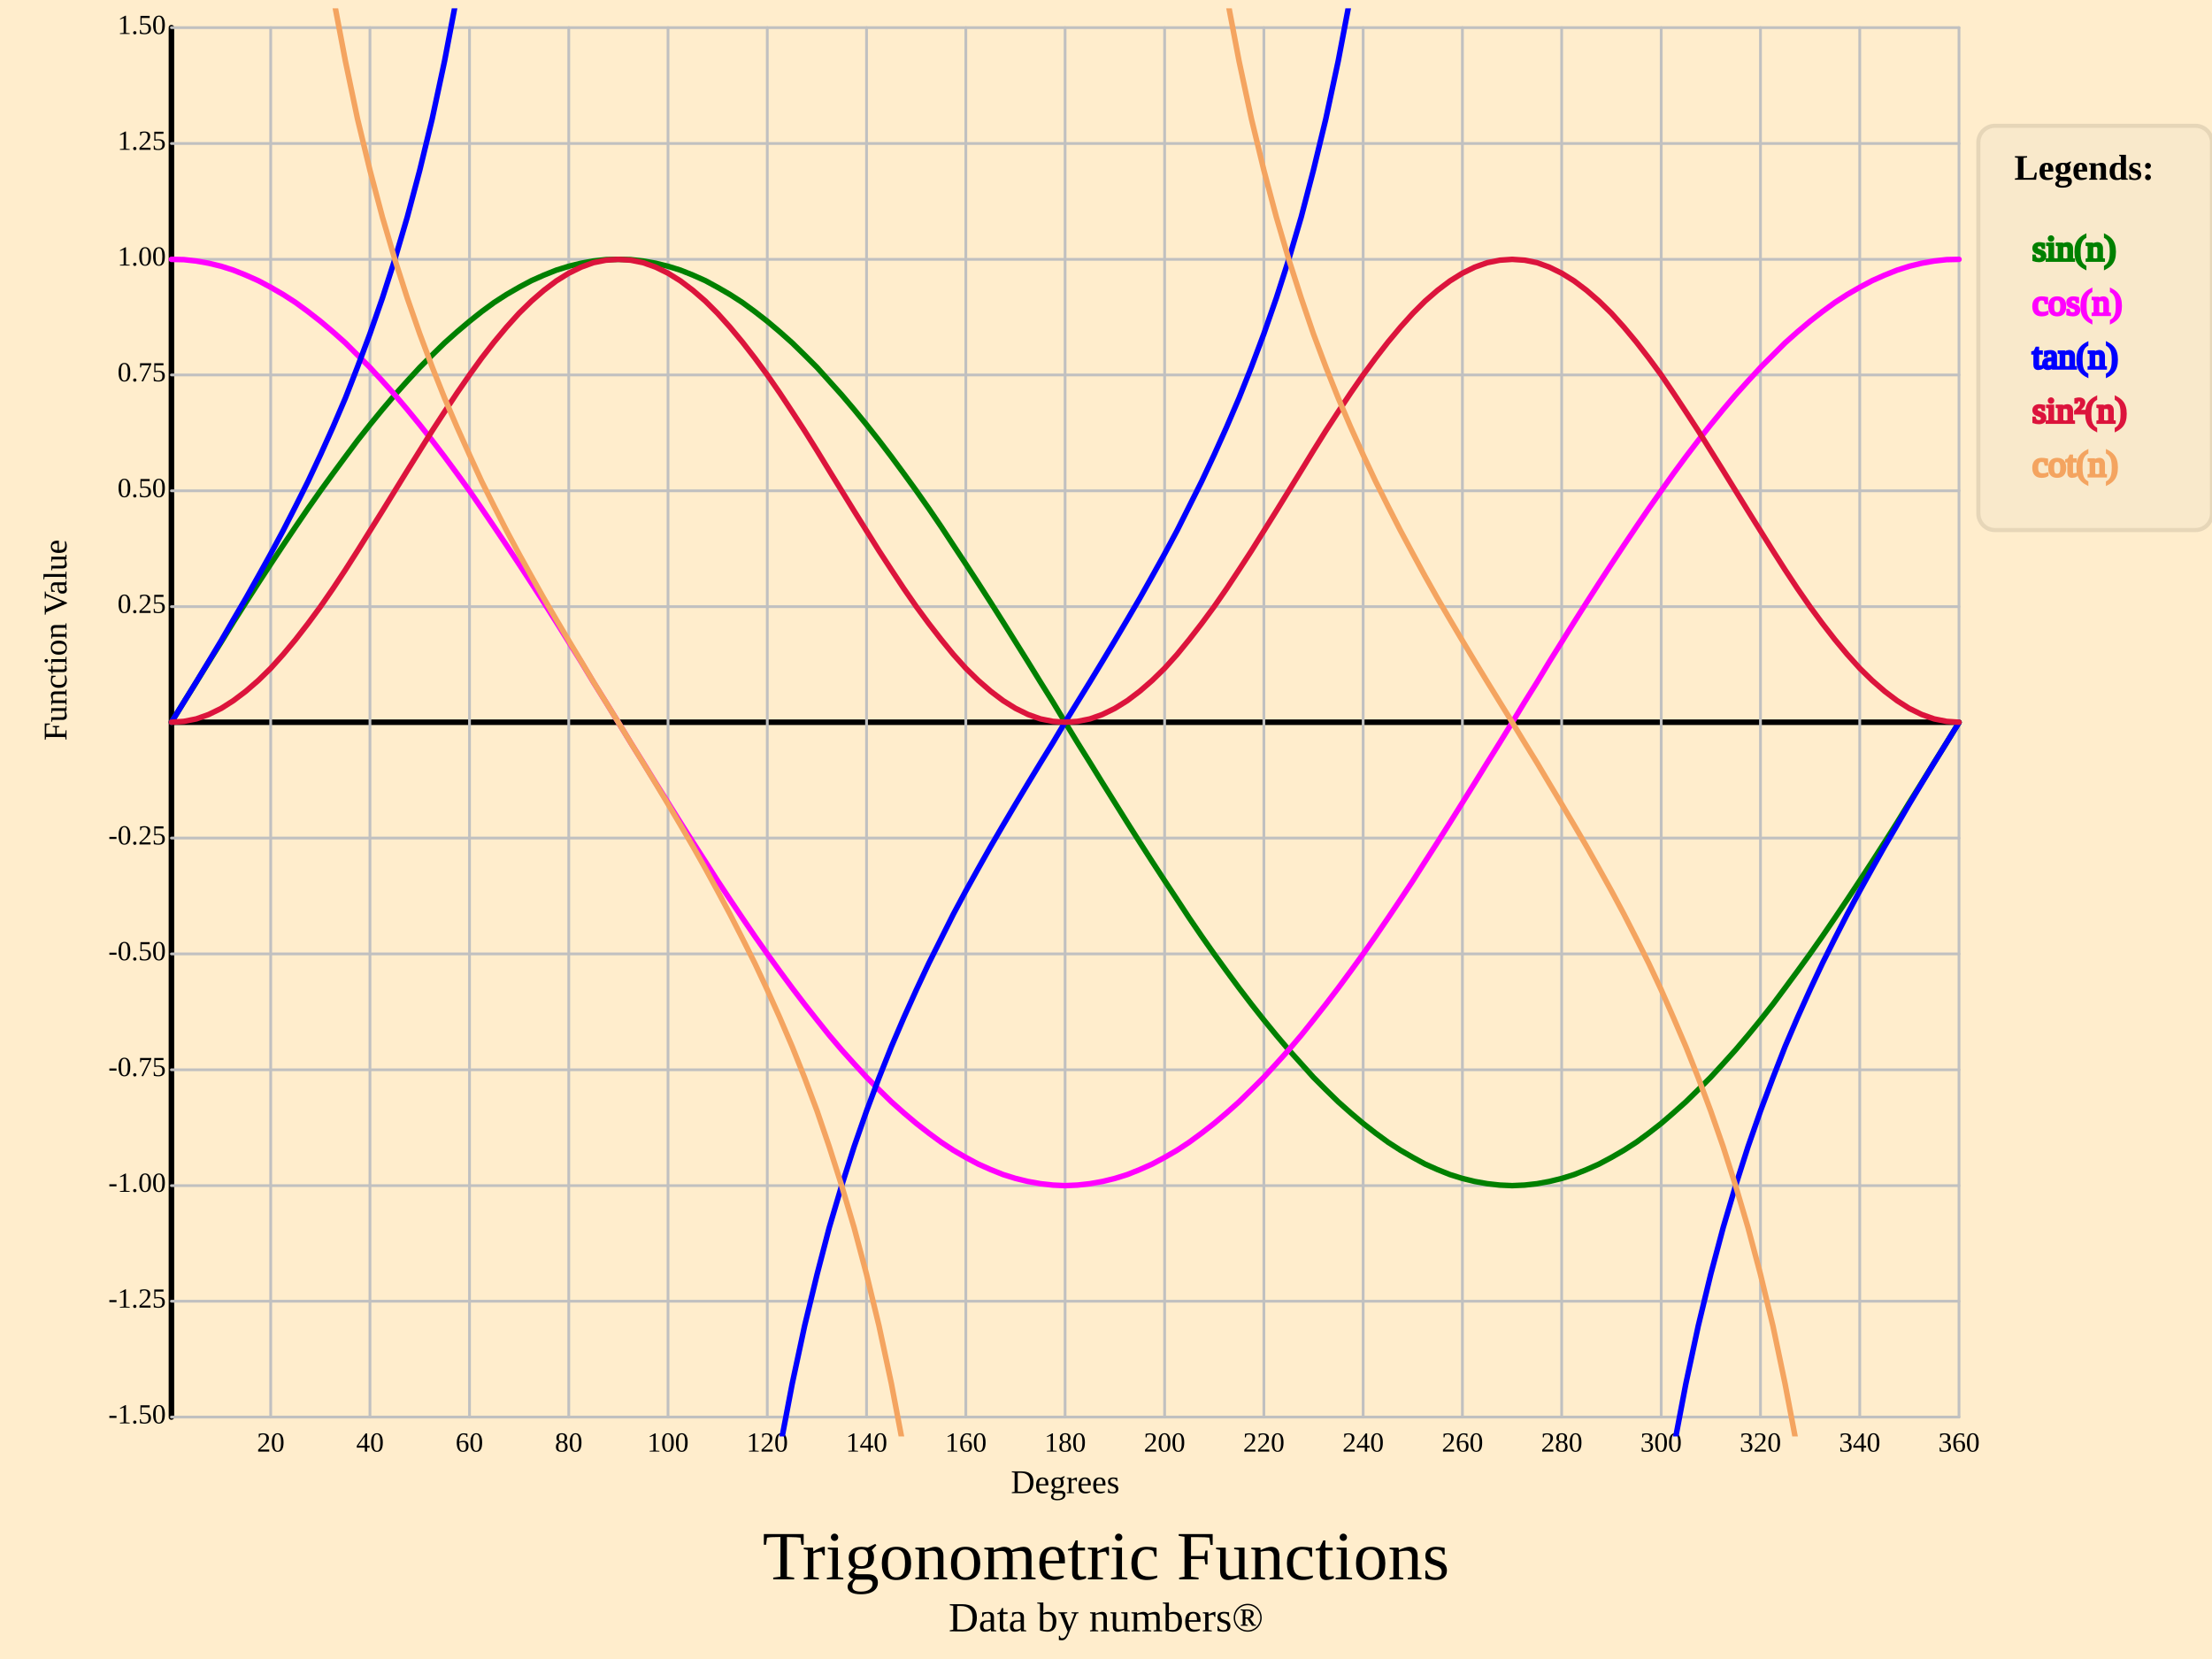
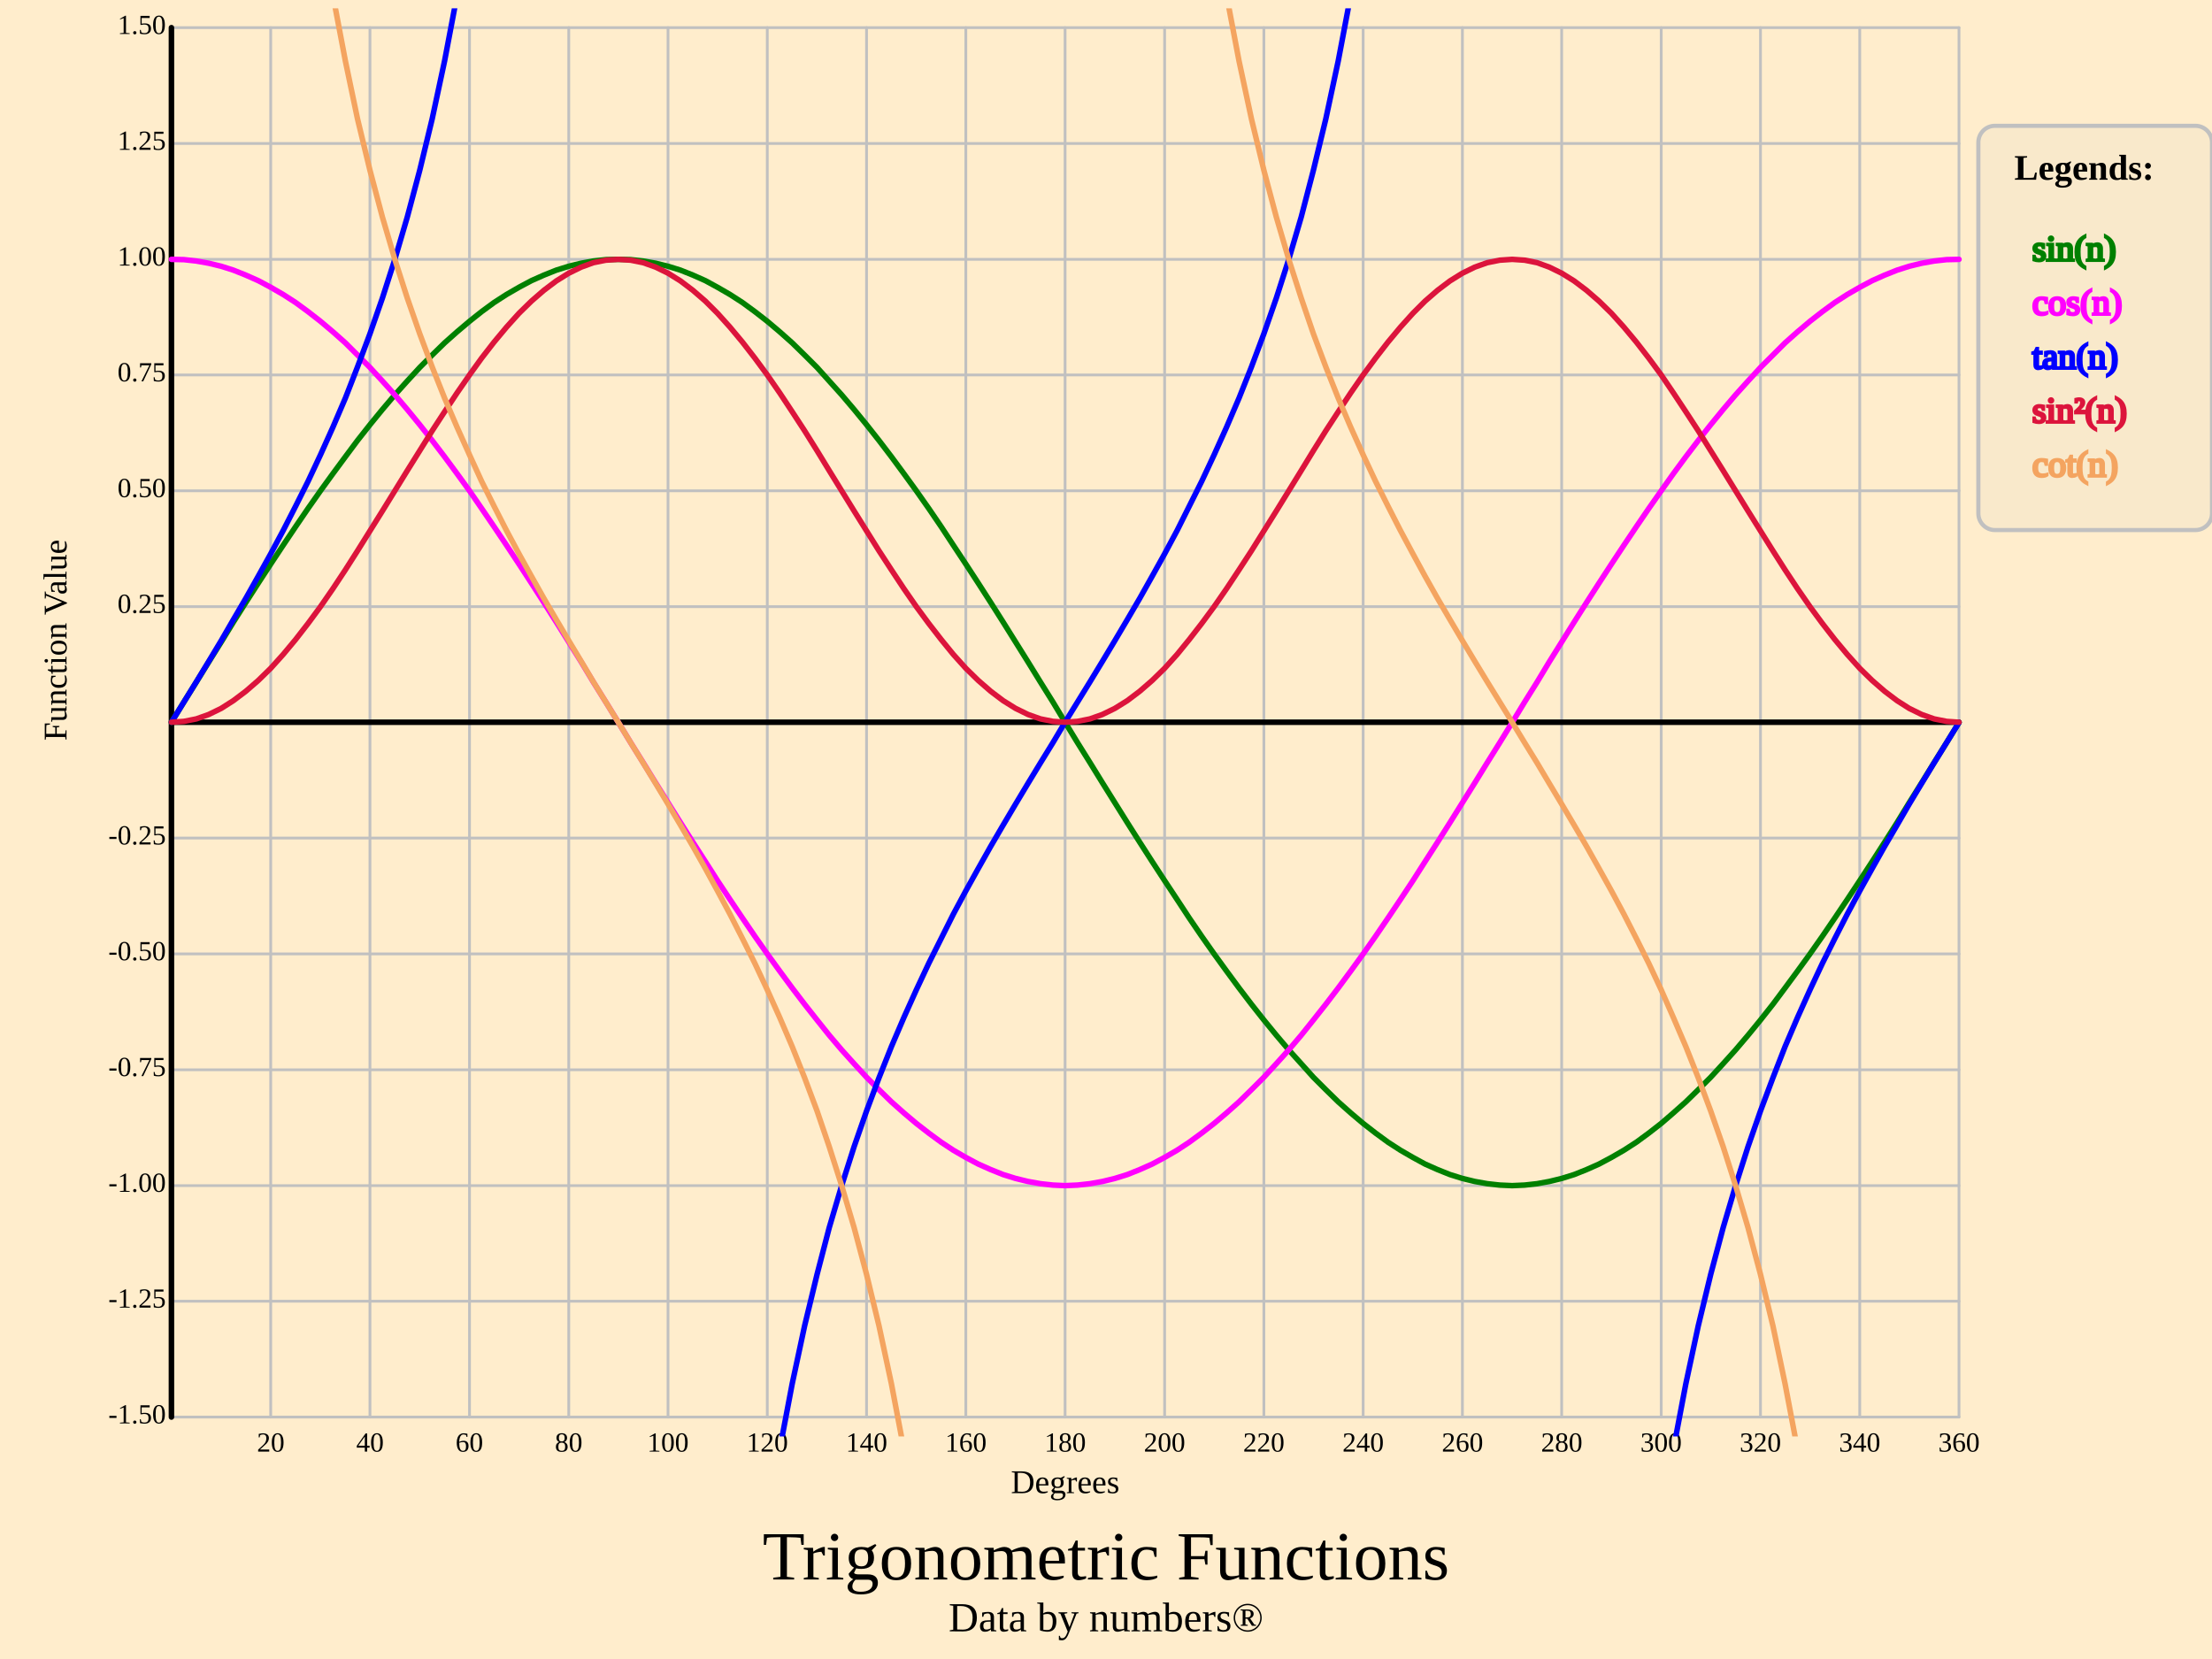
<svg xmlns="http://www.w3.org/2000/svg" width="800" height="600">
  <defs>
    <clipPath id="plotable">
-       <rect x="55.0" y="3.0" width="660.5" height="516.5" />
+       <rect x="55.0" y="3.0" width="660.5" height="516.5" rx="0.0" />
    </clipPath>
  </defs>
-   <rect x="0" y="0" width="800" height="600" style="stroke: none; stroke-width: 0; fill: #ffedcc" />
-   <path d=" M 62.0,261.2 H 708.5 M 62.0,512.5 V 10.0 " style="stroke: Black;fill: none;stroke-width: 2.0;stroke-linecap: round" />
-   <path d=" M 97.9,512.5 V 10.0 M 133.8,512.5 V 10.0 M 169.8,512.5 V 10.0 M 205.7,512.5 V 10.0 M 241.6,512.5 V 10.0 M 277.5,512.5 V 10.0 M 313.4,512.5 V 10.0 M 349.3,512.5 V 10.0 M 385.2,512.5 V 10.0 M 421.2,512.5 V 10.0 M 457.1,512.5 V 10.0 M 493.0,512.5 V 10.0 M 528.9,512.5 V 10.0 M 564.8,512.5 V 10.0 M 600.8,512.5 V 10.0 M 636.7,512.5 V 10.0 M 672.6,512.5 V 10.0 M 708.5,512.5 V 10.0 " style="stroke: Silver;fill: none;stroke-width: 1.0;stroke-linecap: round" />
-   <text x="97.92" y="525.00" style="text-anchor: middle; font-size: 10.0px">20</text>
-   <text x="133.83" y="525.00" style="text-anchor: middle; font-size: 10.0px">40</text>
-   <text x="169.75" y="525.00" style="text-anchor: middle; font-size: 10.0px">60</text>
-   <text x="205.67" y="525.00" style="text-anchor: middle; font-size: 10.0px">80</text>
-   <text x="241.58" y="525.00" style="text-anchor: middle; font-size: 10.0px">100</text>
-   <text x="277.50" y="525.00" style="text-anchor: middle; font-size: 10.0px">120</text>
-   <text x="313.42" y="525.00" style="text-anchor: middle; font-size: 10.0px">140</text>
-   <text x="349.33" y="525.00" style="text-anchor: middle; font-size: 10.0px">160</text>
-   <text x="385.25" y="525.00" style="text-anchor: middle; font-size: 10.0px">180</text>
-   <text x="421.17" y="525.00" style="text-anchor: middle; font-size: 10.0px">200</text>
-   <text x="457.08" y="525.00" style="text-anchor: middle; font-size: 10.0px">220</text>
-   <text x="493.00" y="525.00" style="text-anchor: middle; font-size: 10.0px">240</text>
-   <text x="528.92" y="525.00" style="text-anchor: middle; font-size: 10.0px">260</text>
-   <text x="564.83" y="525.00" style="text-anchor: middle; font-size: 10.0px">280</text>
-   <text x="600.75" y="525.00" style="text-anchor: middle; font-size: 10.0px">300</text>
-   <text x="636.67" y="525.00" style="text-anchor: middle; font-size: 10.0px">320</text>
-   <text x="672.58" y="525.00" style="text-anchor: middle; font-size: 10.0px">340</text>
-   <text x="708.50" y="525.00" style="text-anchor: middle; font-size: 10.0px">360</text>
-   <path d=" M 62.0,219.4 H 708.5 M 62.0,303.1 H 708.5 M 62.0,177.5 H 708.5 M 62.0,345.0 H 708.5 M 62.0,135.6 H 708.5 M 62.0,386.9 H 708.5 M 62.0,93.8 H 708.5 M 62.0,428.8 H 708.5 M 62.0,51.9 H 708.5 M 62.0,470.6 H 708.5 M 62.0,10.0 H 708.5 M 62.0,512.5 H 708.5 " style="stroke: Silver;fill: none;stroke-width: 1.0;stroke-linecap: round" />
-   <text x="60.00" y="219.38" dominant-baseline="middle" style="text-anchor: end; font-size: 10.0px">0.25</text>
-   <text x="60.00" y="303.12" dominant-baseline="middle" style="text-anchor: end; font-size: 10.0px">-0.25</text>
-   <text x="60.00" y="177.50" dominant-baseline="middle" style="text-anchor: end; font-size: 10.0px">0.50</text>
-   <text x="60.00" y="345.00" dominant-baseline="middle" style="text-anchor: end; font-size: 10.0px">-0.50</text>
-   <text x="60.00" y="135.62" dominant-baseline="middle" style="text-anchor: end; font-size: 10.0px">0.75</text>
-   <text x="60.00" y="386.88" dominant-baseline="middle" style="text-anchor: end; font-size: 10.0px">-0.75</text>
-   <text x="60.00" y="93.75" dominant-baseline="middle" style="text-anchor: end; font-size: 10.0px">1.00</text>
-   <text x="60.00" y="428.75" dominant-baseline="middle" style="text-anchor: end; font-size: 10.0px">-1.00</text>
-   <text x="60.00" y="51.88" dominant-baseline="middle" style="text-anchor: end; font-size: 10.0px">1.25</text>
-   <text x="60.00" y="470.62" dominant-baseline="middle" style="text-anchor: end; font-size: 10.0px">-1.25</text>
-   <text x="60.00" y="10.00" dominant-baseline="middle" style="text-anchor: end; font-size: 10.0px">1.50</text>
-   <text x="60.00" y="512.50" dominant-baseline="middle" style="text-anchor: end; font-size: 10.0px">-1.50</text>
+   <rect x="0" y="0" width="800" height="600" rx="0" style="fill: #ffedcc;stroke: none;stroke-width: 0" />
+   <path d=" M 97.9,512.5 V 10.0 M 133.8,512.5 V 10.0 M 169.8,512.5 V 10.0 M 205.7,512.5 V 10.0 M 241.6,512.5 V 10.0 M 277.5,512.5 V 10.0 M 313.4,512.5 V 10.0 M 349.3,512.5 V 10.0 M 385.2,512.5 V 10.0 M 421.2,512.5 V 10.0 M 457.1,512.5 V 10.0 M 493.0,512.5 V 10.0 M 528.9,512.5 V 10.0 M 564.8,512.5 V 10.0 M 600.8,512.5 V 10.0 M 636.7,512.5 V 10.0 M 672.6,512.5 V 10.0 M 708.5,512.5 V 10.0 " style="fill: none;stroke: Silver;stroke-linecap: round;stroke-width: 1.0" />
+   <text x="97.92" y="525.00" style="font-size: 10.0px;text-anchor: middle">20</text>
+   <text x="133.83" y="525.00" style="font-size: 10.0px;text-anchor: middle">40</text>
+   <text x="169.75" y="525.00" style="font-size: 10.0px;text-anchor: middle">60</text>
+   <text x="205.67" y="525.00" style="font-size: 10.0px;text-anchor: middle">80</text>
+   <text x="241.58" y="525.00" style="font-size: 10.0px;text-anchor: middle">100</text>
+   <text x="277.50" y="525.00" style="font-size: 10.0px;text-anchor: middle">120</text>
+   <text x="313.42" y="525.00" style="font-size: 10.0px;text-anchor: middle">140</text>
+   <text x="349.33" y="525.00" style="font-size: 10.0px;text-anchor: middle">160</text>
+   <text x="385.25" y="525.00" style="font-size: 10.0px;text-anchor: middle">180</text>
+   <text x="421.17" y="525.00" style="font-size: 10.0px;text-anchor: middle">200</text>
+   <text x="457.08" y="525.00" style="font-size: 10.0px;text-anchor: middle">220</text>
+   <text x="493.00" y="525.00" style="font-size: 10.0px;text-anchor: middle">240</text>
+   <text x="528.92" y="525.00" style="font-size: 10.0px;text-anchor: middle">260</text>
+   <text x="564.83" y="525.00" style="font-size: 10.0px;text-anchor: middle">280</text>
+   <text x="600.75" y="525.00" style="font-size: 10.0px;text-anchor: middle">300</text>
+   <text x="636.67" y="525.00" style="font-size: 10.0px;text-anchor: middle">320</text>
+   <text x="672.58" y="525.00" style="font-size: 10.0px;text-anchor: middle">340</text>
+   <text x="708.50" y="525.00" style="font-size: 10.0px;text-anchor: middle">360</text>
+   <path d=" M 62.0,219.4 H 708.5 M 62.0,303.1 H 708.5 M 62.0,177.5 H 708.5 M 62.0,345.0 H 708.5 M 62.0,135.6 H 708.5 M 62.0,386.9 H 708.5 M 62.0,93.8 H 708.5 M 62.0,428.8 H 708.5 M 62.0,51.9 H 708.5 M 62.0,470.6 H 708.5 M 62.0,10.0 H 708.5 M 62.0,512.5 H 708.5 " style="fill: none;stroke: Silver;stroke-linecap: round;stroke-width: 1.0" />
+   <text x="60.00" y="219.38" style="dominant-baseline: middle;font-size: 10.0px;text-anchor: end">0.25</text>
+   <text x="60.00" y="303.12" style="dominant-baseline: middle;font-size: 10.0px;text-anchor: end">-0.25</text>
+   <text x="60.00" y="177.50" style="dominant-baseline: middle;font-size: 10.0px;text-anchor: end">0.50</text>
+   <text x="60.00" y="345.00" style="dominant-baseline: middle;font-size: 10.0px;text-anchor: end">-0.50</text>
+   <text x="60.00" y="135.62" style="dominant-baseline: middle;font-size: 10.0px;text-anchor: end">0.75</text>
+   <text x="60.00" y="386.88" style="dominant-baseline: middle;font-size: 10.0px;text-anchor: end">-0.75</text>
+   <text x="60.00" y="93.75" style="dominant-baseline: middle;font-size: 10.0px;text-anchor: end">1.00</text>
+   <text x="60.00" y="428.75" style="dominant-baseline: middle;font-size: 10.0px;text-anchor: end">-1.00</text>
+   <text x="60.00" y="51.88" style="dominant-baseline: middle;font-size: 10.0px;text-anchor: end">1.25</text>
+   <text x="60.00" y="470.62" style="dominant-baseline: middle;font-size: 10.0px;text-anchor: end">-1.25</text>
+   <text x="60.00" y="10.00" style="dominant-baseline: middle;font-size: 10.0px;text-anchor: end">1.50</text>
+   <text x="60.00" y="512.50" style="dominant-baseline: middle;font-size: 10.0px;text-anchor: end">-1.50</text>
+   <path d=" M 62.0,261.2 H 708.5 M 62.0,512.5 V 10.0 " style="fill: none;stroke: Black;stroke-linecap: round;stroke-width: 2.0" />
  <g clip-path="url(#plotable)" opacity="1.00">
-     <path d=" M 62.0,261.2 L 66.5,253.9 L 71.0,246.7 L 75.5,239.4 L 80.0,232.2 L 84.4,225.0 L 88.9,217.9 L 93.4,210.9 L 97.9,204.0 L 102.4,197.2 L 106.9,190.5 L 111.4,183.9 L 115.9,177.5 L 120.4,171.3 L 124.9,165.2 L 129.3,159.3 L 133.8,153.6 L 138.3,148.1 L 142.8,142.8 L 147.3,137.8 L 151.8,132.9 L 156.3,128.4 L 160.8,124.0 L 165.3,120.0 L 169.8,116.2 L 174.2,112.7 L 178.7,109.4 L 183.2,106.5 L 187.7,103.9 L 192.2,101.5 L 196.7,99.5 L 201.2,97.7 L 205.7,96.3 L 210.2,95.2 L 214.6,94.4 L 219.1,93.9 L 223.6,93.8 L 228.1,93.9 L 232.6,94.4 L 237.1,95.2 L 241.6,96.3 L 246.1,97.7 L 250.6,99.5 L 255.1,101.5 L 259.5,103.9 L 264.0,106.5 L 268.5,109.4 L 273.0,112.7 L 277.5,116.2 L 282.0,120.0 L 286.5,124.0 L 291.0,128.4 L 295.5,132.9 L 299.9,137.8 L 304.4,142.8 L 308.9,148.1 L 313.4,153.6 L 317.9,159.3 L 322.4,165.2 L 326.9,171.3 L 331.4,177.5 L 335.9,183.9 L 340.4,190.5 L 344.8,197.2 L 349.3,204.0 L 353.8,210.9 L 358.3,217.9 L 362.8,225.0 L 367.3,232.2 L 371.8,239.4 L 376.3,246.7 L 380.8,253.9 L 385.2,261.2 L 389.7,268.6 L 394.2,275.8 L 398.7,283.1 L 403.2,290.3 L 407.7,297.5 L 412.2,304.6 L 416.7,311.6 L 421.2,318.5 L 425.7,325.3 L 430.1,332.0 L 434.6,338.6 L 439.1,345.0 L 443.6,351.2 L 448.1,357.3 L 452.6,363.2 L 457.1,368.9 L 461.6,374.4 L 466.1,379.7 L 470.6,384.7 L 475.0,389.6 L 479.5,394.1 L 484.0,398.5 L 488.5,402.5 L 493.0,406.3 L 497.5,409.8 L 502.0,413.1 L 506.5,416.0 L 511.0,418.6 L 515.4,421.0 L 519.9,423.0 L 524.4,424.8 L 528.9,426.2 L 533.4,427.3 L 537.9,428.1 L 542.4,428.6 L 546.9,428.8 L 551.4,428.6 L 555.9,428.1 L 560.3,427.3 L 564.8,426.2 L 569.3,424.8 L 573.8,423.0 L 578.3,421.0 L 582.8,418.6 L 587.3,416.0 L 591.8,413.1 L 596.3,409.8 L 600.8,406.3 L 605.2,402.5 L 609.7,398.5 L 614.2,394.1 L 618.7,389.6 L 623.2,384.7 L 627.7,379.7 L 632.2,374.4 L 636.7,368.9 L 641.2,363.2 L 645.6,357.3 L 650.1,351.2 L 654.6,345.0 L 659.1,338.6 L 663.6,332.0 L 668.1,325.3 L 672.6,318.5 L 677.1,311.6 L 681.6,304.6 L 686.1,297.5 L 690.5,290.3 L 695.0,283.1 L 699.5,275.8 L 704.0,268.6 L 708.5,261.3 " style="stroke: #008000;fill: none;stroke-width: 2.0;stroke-linecap: round" />
-     <path d=" M 62.0,93.8 L 66.5,93.9 L 71.0,94.4 L 75.5,95.2 L 80.0,96.3 L 84.4,97.7 L 88.9,99.5 L 93.4,101.5 L 97.9,103.9 L 102.4,106.5 L 106.9,109.4 L 111.4,112.7 L 115.9,116.2 L 120.4,120.0 L 124.9,124.0 L 129.3,128.4 L 133.8,132.9 L 138.3,137.8 L 142.8,142.8 L 147.3,148.1 L 151.8,153.6 L 156.3,159.3 L 160.8,165.2 L 165.3,171.3 L 169.8,177.5 L 174.2,183.9 L 178.7,190.5 L 183.2,197.2 L 187.7,204.0 L 192.2,210.9 L 196.7,217.9 L 201.2,225.0 L 205.7,232.2 L 210.2,239.4 L 214.6,246.7 L 219.1,253.9 L 223.6,261.2 L 228.1,268.6 L 232.6,275.8 L 237.1,283.1 L 241.6,290.3 L 246.1,297.5 L 250.6,304.6 L 255.1,311.6 L 259.5,318.5 L 264.0,325.3 L 268.5,332.0 L 273.0,338.6 L 277.5,345.0 L 282.0,351.2 L 286.5,357.3 L 291.0,363.2 L 295.5,368.9 L 299.9,374.4 L 304.4,379.7 L 308.9,384.7 L 313.4,389.6 L 317.9,394.1 L 322.4,398.5 L 326.9,402.5 L 331.4,406.3 L 335.9,409.8 L 340.4,413.1 L 344.8,416.0 L 349.3,418.6 L 353.8,421.0 L 358.3,423.0 L 362.8,424.8 L 367.3,426.2 L 371.8,427.3 L 376.3,428.1 L 380.8,428.6 L 385.2,428.8 L 389.7,428.6 L 394.2,428.1 L 398.7,427.3 L 403.2,426.2 L 407.7,424.8 L 412.2,423.0 L 416.7,421.0 L 421.2,418.6 L 425.7,416.0 L 430.1,413.1 L 434.6,409.8 L 439.1,406.3 L 443.6,402.5 L 448.1,398.5 L 452.6,394.1 L 457.1,389.6 L 461.6,384.7 L 466.1,379.7 L 470.6,374.4 L 475.0,368.9 L 479.5,363.2 L 484.0,357.3 L 488.5,351.2 L 493.0,345.0 L 497.5,338.6 L 502.0,332.0 L 506.5,325.3 L 511.0,318.5 L 515.4,311.6 L 519.9,304.6 L 524.4,297.5 L 528.9,290.3 L 533.4,283.1 L 537.9,275.8 L 542.4,268.6 L 546.9,261.3 L 551.4,253.9 L 555.9,246.7 L 560.3,239.4 L 564.8,232.2 L 569.3,225.0 L 573.8,217.9 L 578.3,210.9 L 582.8,204.0 L 587.3,197.2 L 591.8,190.5 L 596.3,183.9 L 600.8,177.5 L 605.2,171.3 L 609.7,165.2 L 614.2,159.3 L 618.7,153.6 L 623.2,148.1 L 627.7,142.8 L 632.2,137.8 L 636.7,132.9 L 641.2,128.4 L 645.6,124.0 L 650.1,120.0 L 654.6,116.2 L 659.1,112.7 L 663.6,109.4 L 668.1,106.5 L 672.6,103.9 L 677.1,101.5 L 681.6,99.5 L 686.1,97.7 L 690.5,96.3 L 695.0,95.2 L 699.5,94.4 L 704.0,93.9 L 708.5,93.8 " style="stroke: #ff00ff;fill: none;stroke-width: 2.0;stroke-linecap: round" />
-     <path d=" M 62.0,261.2 L 66.5,253.9 L 71.0,246.6 L 75.5,239.2 L 80.0,231.7 L 84.4,224.1 L 88.9,216.4 L 93.4,208.4 L 97.9,200.3 L 102.4,191.9 L 106.9,183.1 L 111.4,174.1 L 115.9,164.5 L 120.4,154.5 L 124.9,144.0 L 129.3,132.7 L 133.8,120.7 L 138.3,107.8 L 142.8,93.8 L 147.3,78.5 L 151.8,61.6 L 156.3,43.0 L 160.8,22.0 L 165.3,-1.7 L 169.8,-28.9 L 174.2,-60.5 L 178.7,-98.0 L 183.2,-143.1 L 187.7,-199.0 L 192.2,-270.0 L 196.7,-300.0 M 205.7,-300.0 M 210.2,-300.0 M 214.6,-300.0 M 219.1,-300.0 M 223.6,-300.0 M 228.1,900.0 M 232.6,900.0 M 237.1,900.0 M 241.6,900.0 M 246.1,900.0 L 250.6,886.4 L 255.1,792.5 L 259.5,721.5 L 264.0,665.6 L 268.5,620.5 L 273.0,583.0 L 277.5,551.4 L 282.0,524.2 L 286.5,500.5 L 291.0,479.5 L 295.5,460.9 L 299.9,444.0 L 304.4,428.8 L 308.9,414.7 L 313.4,401.8 L 317.9,389.8 L 322.4,378.5 L 326.9,368.0 L 331.4,358.0 L 335.9,348.4 L 340.4,339.4 L 344.8,330.6 L 349.3,322.2 L 353.8,314.1 L 358.3,306.1 L 362.8,298.4 L 367.3,290.8 L 371.8,283.3 L 376.3,275.9 L 380.8,268.6 L 385.2,261.2 L 389.7,253.9 L 394.2,246.6 L 398.7,239.2 L 403.2,231.7 L 407.7,224.1 L 412.2,216.4 L 416.7,208.4 L 421.2,200.3 L 425.7,191.9 L 430.1,183.1 L 434.6,174.1 L 439.1,164.5 L 443.6,154.5 L 448.1,144.0 L 452.6,132.7 L 457.1,120.7 L 461.6,107.8 L 466.1,93.8 L 470.6,78.5 L 475.0,61.6 L 479.5,43.0 L 484.0,22.0 L 488.5,-1.7 L 493.0,-28.9 L 497.5,-60.5 L 502.0,-98.0 L 506.5,-143.1 L 511.0,-199.0 L 515.4,-270.0 L 519.9,-300.0 M 528.9,-300.0 M 533.4,-300.0 M 537.9,-300.0 M 542.4,-300.0 M 546.9,-300.0 M 551.4,900.0 M 555.9,900.0 M 560.3,900.0 M 564.8,900.0 M 569.3,900.0 L 573.8,886.4 L 578.3,792.5 L 582.8,721.5 L 587.3,665.6 L 591.8,620.5 L 596.3,583.0 L 600.8,551.4 L 605.2,524.2 L 609.7,500.5 L 614.2,479.5 L 618.7,460.9 L 623.2,444.0 L 627.7,428.8 L 632.2,414.7 L 636.7,401.8 L 641.2,389.8 L 645.6,378.5 L 650.1,368.0 L 654.6,358.0 L 659.1,348.4 L 663.6,339.4 L 668.1,330.6 L 672.6,322.2 L 677.1,314.1 L 681.6,306.1 L 686.1,298.4 L 690.5,290.8 L 695.0,283.3 L 699.5,275.9 L 704.0,268.6 L 708.5,261.3 " style="stroke: #0000ff;fill: none;stroke-width: 2.0;stroke-linecap: round" />
-     <path d=" M 62.0,261.2 L 66.5,260.9 L 71.0,260.0 L 75.5,258.4 L 80.0,256.2 L 84.4,253.4 L 88.9,250.0 L 93.4,246.1 L 97.9,241.7 L 102.4,236.7 L 106.9,231.3 L 111.4,225.5 L 115.9,219.4 L 120.4,212.9 L 124.9,206.1 L 129.3,199.2 L 133.8,192.0 L 138.3,184.8 L 142.8,177.5 L 147.3,170.2 L 151.8,163.0 L 156.3,155.8 L 160.8,148.9 L 165.3,142.1 L 169.8,135.6 L 174.2,129.5 L 178.7,123.7 L 183.2,118.3 L 187.7,113.3 L 192.2,108.9 L 196.7,105.0 L 201.2,101.6 L 205.7,98.8 L 210.2,96.6 L 214.6,95.0 L 219.1,94.1 L 223.6,93.8 L 228.1,94.1 L 232.6,95.0 L 237.1,96.6 L 241.6,98.8 L 246.1,101.6 L 250.6,105.0 L 255.1,108.9 L 259.5,113.3 L 264.0,118.3 L 268.5,123.7 L 273.0,129.5 L 277.5,135.6 L 282.0,142.1 L 286.5,148.9 L 291.0,155.8 L 295.5,163.0 L 299.9,170.2 L 304.4,177.5 L 308.9,184.8 L 313.4,192.0 L 317.9,199.2 L 322.4,206.1 L 326.9,212.9 L 331.4,219.4 L 335.9,225.5 L 340.4,231.3 L 344.8,236.7 L 349.3,241.7 L 353.8,246.1 L 358.3,250.0 L 362.8,253.4 L 367.3,256.2 L 371.8,258.4 L 376.3,260.0 L 380.8,260.9 L 385.2,261.2 L 389.7,260.9 L 394.2,260.0 L 398.7,258.4 L 403.2,256.2 L 407.7,253.4 L 412.2,250.0 L 416.7,246.1 L 421.2,241.7 L 425.7,236.7 L 430.1,231.3 L 434.6,225.5 L 439.1,219.4 L 443.6,212.9 L 448.1,206.1 L 452.6,199.2 L 457.1,192.0 L 461.6,184.8 L 466.1,177.5 L 470.6,170.2 L 475.0,163.0 L 479.5,155.8 L 484.0,148.9 L 488.5,142.1 L 493.0,135.6 L 497.5,129.5 L 502.0,123.7 L 506.5,118.3 L 511.0,113.3 L 515.4,108.9 L 519.9,105.0 L 524.4,101.6 L 528.9,98.8 L 533.4,96.6 L 537.9,95.0 L 542.4,94.1 L 546.9,93.8 L 551.4,94.1 L 555.9,95.0 L 560.3,96.6 L 564.8,98.8 L 569.3,101.6 L 573.8,105.0 L 578.3,108.9 L 582.8,113.3 L 587.3,118.3 L 591.8,123.7 L 596.3,129.5 L 600.8,135.6 L 605.2,142.1 L 609.7,148.9 L 614.2,155.8 L 618.7,163.0 L 623.2,170.2 L 627.7,177.5 L 632.2,184.8 L 636.7,192.0 L 641.2,199.2 L 645.6,206.1 L 650.1,212.9 L 654.6,219.4 L 659.1,225.5 L 663.6,231.3 L 668.1,236.7 L 672.6,241.7 L 677.1,246.1 L 681.6,250.0 L 686.1,253.4 L 690.5,256.2 L 695.0,258.4 L 699.5,260.0 L 704.0,260.9 L 708.5,261.2 " style="stroke: #dc143c;fill: none;stroke-width: 2.0;stroke-linecap: round" />
-     <path d=" M 66.5,-300.0 L 71.0,-300.0 M 80.0,-300.0 M 84.4,-300.0 M 88.9,-300.0 L 93.4,-270.0 L 97.9,-199.0 L 102.4,-143.1 L 106.9,-98.0 L 111.4,-60.5 L 115.9,-28.9 L 120.4,-1.7 L 124.9,22.0 L 129.3,43.0 L 133.8,61.6 L 138.3,78.5 L 142.8,93.8 L 147.3,107.8 L 151.8,120.7 L 156.3,132.7 L 160.8,144.0 L 165.3,154.5 L 169.8,164.5 L 174.2,174.1 L 178.7,183.1 L 183.2,191.9 L 187.7,200.3 L 192.2,208.4 L 196.7,216.4 L 201.2,224.1 L 205.7,231.7 L 210.2,239.2 L 214.6,246.6 L 219.1,253.9 L 223.6,261.2 L 228.1,268.6 L 232.6,275.9 L 237.1,283.3 L 241.6,290.8 L 246.1,298.4 L 250.6,306.1 L 255.1,314.1 L 259.5,322.2 L 264.0,330.6 L 268.5,339.4 L 273.0,348.4 L 277.5,358.0 L 282.0,368.0 L 286.5,378.5 L 291.0,389.8 L 295.5,401.8 L 299.9,414.7 L 304.4,428.8 L 308.9,444.0 L 313.4,460.9 L 317.9,479.5 L 322.4,500.5 L 326.9,524.2 L 331.4,551.4 L 335.9,583.0 L 340.4,620.5 L 344.8,665.6 L 349.3,721.5 L 353.8,792.5 L 358.3,886.4 L 362.8,900.0 M 371.8,900.0 M 376.3,900.0 M 380.8,900.0 M 385.2,900.0 M 389.7,-300.0 M 394.2,-300.0 M 398.7,-300.0 M 403.2,-300.0 M 407.7,-300.0 M 412.2,-300.0 L 416.7,-270.0 L 421.2,-199.0 L 425.7,-143.1 L 430.1,-98.0 L 434.6,-60.5 L 439.1,-28.9 L 443.6,-1.7 L 448.1,22.0 L 452.6,43.0 L 457.1,61.6 L 461.6,78.5 L 466.1,93.8 L 470.6,107.8 L 475.0,120.7 L 479.5,132.7 L 484.0,144.0 L 488.5,154.5 L 493.0,164.5 L 497.5,174.1 L 502.0,183.1 L 506.5,191.9 L 511.0,200.3 L 515.4,208.4 L 519.9,216.4 L 524.4,224.1 L 528.9,231.7 L 533.4,239.2 L 537.9,246.6 L 542.4,253.9 L 546.9,261.2 L 551.4,268.6 L 555.9,275.9 L 560.3,283.3 L 564.8,290.8 L 569.3,298.4 L 573.8,306.1 L 578.3,314.1 L 582.8,322.2 L 587.3,330.6 L 591.8,339.4 L 596.3,348.4 L 600.8,358.0 L 605.2,368.0 L 609.7,378.5 L 614.2,389.8 L 618.7,401.8 L 623.2,414.7 L 627.7,428.8 L 632.2,444.0 L 636.7,460.9 L 641.2,479.5 L 645.6,500.5 L 650.1,524.2 L 654.6,551.4 L 659.1,583.0 L 663.6,620.5 L 668.1,665.6 L 672.6,721.5 L 677.1,792.5 L 681.6,886.4 L 686.1,900.0 M 695.0,900.0 M 699.5,900.0 M 704.0,900.0 M 708.5,900.0 " style="stroke: #f4a460;fill: none;stroke-width: 2.0;stroke-linecap: round" />
+     <path d=" M 62.0,261.2 L 66.5,253.9 L 71.0,246.7 L 75.5,239.4 L 80.0,232.2 L 84.4,225.0 L 88.9,217.9 L 93.4,210.9 L 97.9,204.0 L 102.4,197.2 L 106.9,190.5 L 111.4,183.9 L 115.9,177.5 L 120.4,171.3 L 124.9,165.2 L 129.3,159.3 L 133.8,153.6 L 138.3,148.1 L 142.8,142.8 L 147.3,137.8 L 151.8,132.9 L 156.3,128.4 L 160.8,124.0 L 165.3,120.0 L 169.8,116.2 L 174.2,112.7 L 178.7,109.4 L 183.2,106.5 L 187.7,103.9 L 192.2,101.5 L 196.7,99.5 L 201.2,97.7 L 205.7,96.3 L 210.2,95.2 L 214.6,94.4 L 219.1,93.9 L 223.6,93.8 L 228.1,93.9 L 232.6,94.4 L 237.1,95.2 L 241.6,96.3 L 246.1,97.7 L 250.6,99.5 L 255.1,101.5 L 259.5,103.9 L 264.0,106.5 L 268.5,109.4 L 273.0,112.7 L 277.5,116.2 L 282.0,120.0 L 286.5,124.0 L 291.0,128.4 L 295.5,132.9 L 299.9,137.8 L 304.4,142.8 L 308.9,148.1 L 313.4,153.6 L 317.9,159.3 L 322.4,165.2 L 326.9,171.3 L 331.4,177.5 L 335.9,183.9 L 340.4,190.5 L 344.8,197.2 L 349.3,204.0 L 353.8,210.9 L 358.3,217.9 L 362.8,225.0 L 367.3,232.2 L 371.8,239.4 L 376.3,246.7 L 380.8,253.9 L 385.2,261.2 L 389.7,268.6 L 394.2,275.8 L 398.7,283.1 L 403.2,290.3 L 407.7,297.5 L 412.2,304.6 L 416.7,311.6 L 421.2,318.5 L 425.7,325.3 L 430.1,332.0 L 434.6,338.6 L 439.1,345.0 L 443.6,351.2 L 448.1,357.3 L 452.6,363.2 L 457.1,368.9 L 461.6,374.4 L 466.1,379.7 L 470.6,384.7 L 475.0,389.6 L 479.5,394.1 L 484.0,398.5 L 488.5,402.5 L 493.0,406.3 L 497.5,409.8 L 502.0,413.1 L 506.5,416.0 L 511.0,418.6 L 515.4,421.0 L 519.9,423.0 L 524.4,424.8 L 528.9,426.2 L 533.4,427.3 L 537.9,428.1 L 542.4,428.6 L 546.9,428.8 L 551.4,428.6 L 555.9,428.1 L 560.3,427.3 L 564.8,426.2 L 569.3,424.8 L 573.8,423.0 L 578.3,421.0 L 582.8,418.6 L 587.3,416.0 L 591.8,413.1 L 596.3,409.8 L 600.8,406.3 L 605.2,402.5 L 609.7,398.5 L 614.2,394.1 L 618.7,389.6 L 623.2,384.7 L 627.7,379.7 L 632.2,374.4 L 636.7,368.9 L 641.2,363.2 L 645.6,357.3 L 650.1,351.2 L 654.6,345.0 L 659.1,338.6 L 663.6,332.0 L 668.1,325.3 L 672.6,318.5 L 677.1,311.6 L 681.6,304.6 L 686.1,297.5 L 690.5,290.3 L 695.0,283.1 L 699.5,275.8 L 704.0,268.6 L 708.5,261.3 " style="fill: none;stroke: #008000;stroke-linecap: round;stroke-width: 2.0" />
+     <path d=" M 62.0,93.8 L 66.5,93.9 L 71.0,94.4 L 75.5,95.2 L 80.0,96.3 L 84.4,97.7 L 88.9,99.5 L 93.4,101.5 L 97.9,103.9 L 102.4,106.5 L 106.9,109.4 L 111.4,112.7 L 115.9,116.2 L 120.4,120.0 L 124.9,124.0 L 129.3,128.4 L 133.8,132.9 L 138.3,137.8 L 142.8,142.8 L 147.3,148.1 L 151.8,153.6 L 156.3,159.3 L 160.8,165.2 L 165.3,171.3 L 169.8,177.5 L 174.2,183.9 L 178.7,190.5 L 183.2,197.2 L 187.7,204.0 L 192.2,210.9 L 196.7,217.9 L 201.2,225.0 L 205.7,232.2 L 210.2,239.4 L 214.6,246.7 L 219.1,253.9 L 223.6,261.2 L 228.1,268.6 L 232.6,275.8 L 237.1,283.1 L 241.6,290.3 L 246.1,297.5 L 250.6,304.6 L 255.1,311.6 L 259.5,318.5 L 264.0,325.3 L 268.5,332.0 L 273.0,338.6 L 277.5,345.0 L 282.0,351.2 L 286.5,357.3 L 291.0,363.2 L 295.5,368.9 L 299.9,374.4 L 304.4,379.7 L 308.9,384.7 L 313.4,389.6 L 317.9,394.1 L 322.4,398.5 L 326.9,402.5 L 331.4,406.3 L 335.9,409.8 L 340.4,413.1 L 344.8,416.0 L 349.3,418.6 L 353.8,421.0 L 358.3,423.0 L 362.8,424.8 L 367.3,426.2 L 371.8,427.3 L 376.3,428.1 L 380.8,428.6 L 385.2,428.8 L 389.7,428.6 L 394.2,428.1 L 398.7,427.3 L 403.2,426.2 L 407.7,424.8 L 412.2,423.0 L 416.7,421.0 L 421.2,418.6 L 425.7,416.0 L 430.1,413.1 L 434.6,409.8 L 439.1,406.3 L 443.6,402.5 L 448.1,398.5 L 452.6,394.1 L 457.1,389.6 L 461.6,384.7 L 466.1,379.7 L 470.6,374.4 L 475.0,368.9 L 479.5,363.2 L 484.0,357.3 L 488.5,351.2 L 493.0,345.0 L 497.5,338.6 L 502.0,332.0 L 506.5,325.3 L 511.0,318.5 L 515.4,311.6 L 519.9,304.6 L 524.4,297.5 L 528.9,290.3 L 533.4,283.1 L 537.9,275.8 L 542.4,268.6 L 546.9,261.3 L 551.4,253.9 L 555.9,246.7 L 560.3,239.4 L 564.8,232.2 L 569.3,225.0 L 573.8,217.9 L 578.3,210.9 L 582.8,204.0 L 587.3,197.2 L 591.8,190.5 L 596.3,183.9 L 600.8,177.5 L 605.2,171.3 L 609.7,165.2 L 614.2,159.3 L 618.7,153.6 L 623.2,148.1 L 627.7,142.8 L 632.2,137.8 L 636.7,132.9 L 641.2,128.4 L 645.6,124.0 L 650.1,120.0 L 654.6,116.2 L 659.1,112.7 L 663.6,109.4 L 668.1,106.5 L 672.6,103.9 L 677.1,101.5 L 681.6,99.5 L 686.1,97.7 L 690.5,96.3 L 695.0,95.2 L 699.5,94.4 L 704.0,93.9 L 708.5,93.8 " style="fill: none;stroke: #ff00ff;stroke-linecap: round;stroke-width: 2.0" />
+     <path d=" M 62.0,261.2 L 66.5,253.9 L 71.0,246.6 L 75.5,239.2 L 80.0,231.7 L 84.4,224.1 L 88.9,216.4 L 93.4,208.4 L 97.9,200.3 L 102.4,191.9 L 106.9,183.1 L 111.4,174.1 L 115.9,164.5 L 120.4,154.5 L 124.9,144.0 L 129.3,132.7 L 133.8,120.7 L 138.3,107.8 L 142.8,93.8 L 147.3,78.5 L 151.8,61.6 L 156.3,43.0 L 160.8,22.0 L 165.3,-1.7 L 169.8,-28.9 L 174.2,-60.5 L 178.7,-98.0 L 183.2,-143.1 L 187.7,-199.0 L 192.2,-270.0 L 196.7,-300.0 M 205.7,-300.0 M 210.2,-300.0 M 214.6,-300.0 M 219.1,-300.0 M 223.6,-300.0 M 228.1,900.0 M 232.6,900.0 M 237.1,900.0 M 241.6,900.0 M 246.1,900.0 L 250.6,886.4 L 255.1,792.5 L 259.5,721.5 L 264.0,665.6 L 268.5,620.5 L 273.0,583.0 L 277.5,551.4 L 282.0,524.2 L 286.5,500.5 L 291.0,479.5 L 295.5,460.9 L 299.9,444.0 L 304.4,428.8 L 308.9,414.7 L 313.4,401.8 L 317.9,389.8 L 322.4,378.5 L 326.9,368.0 L 331.4,358.0 L 335.9,348.4 L 340.4,339.4 L 344.8,330.6 L 349.3,322.2 L 353.8,314.1 L 358.3,306.1 L 362.8,298.4 L 367.3,290.8 L 371.8,283.3 L 376.3,275.9 L 380.8,268.6 L 385.2,261.2 L 389.7,253.9 L 394.2,246.6 L 398.7,239.2 L 403.2,231.7 L 407.7,224.1 L 412.2,216.4 L 416.7,208.4 L 421.2,200.3 L 425.7,191.9 L 430.1,183.1 L 434.6,174.1 L 439.1,164.5 L 443.6,154.5 L 448.1,144.0 L 452.6,132.7 L 457.1,120.7 L 461.6,107.8 L 466.1,93.8 L 470.6,78.5 L 475.0,61.6 L 479.5,43.0 L 484.0,22.0 L 488.5,-1.7 L 493.0,-28.9 L 497.5,-60.5 L 502.0,-98.0 L 506.5,-143.1 L 511.0,-199.0 L 515.4,-270.0 L 519.9,-300.0 M 528.9,-300.0 M 533.4,-300.0 M 537.9,-300.0 M 542.4,-300.0 M 546.9,-300.0 M 551.4,900.0 M 555.9,900.0 M 560.3,900.0 M 564.8,900.0 M 569.3,900.0 L 573.8,886.4 L 578.3,792.5 L 582.8,721.5 L 587.3,665.6 L 591.8,620.5 L 596.3,583.0 L 600.8,551.4 L 605.2,524.2 L 609.7,500.5 L 614.2,479.5 L 618.7,460.9 L 623.2,444.0 L 627.7,428.8 L 632.2,414.7 L 636.7,401.8 L 641.2,389.8 L 645.6,378.5 L 650.1,368.0 L 654.6,358.0 L 659.1,348.4 L 663.6,339.4 L 668.1,330.6 L 672.6,322.2 L 677.1,314.1 L 681.6,306.1 L 686.1,298.4 L 690.5,290.8 L 695.0,283.3 L 699.5,275.9 L 704.0,268.6 L 708.5,261.3 " style="fill: none;stroke: #0000ff;stroke-linecap: round;stroke-width: 2.0" />
+     <path d=" M 62.0,261.2 L 66.5,260.9 L 71.0,260.0 L 75.5,258.4 L 80.0,256.2 L 84.4,253.4 L 88.9,250.0 L 93.4,246.1 L 97.9,241.7 L 102.4,236.7 L 106.9,231.3 L 111.4,225.5 L 115.9,219.4 L 120.4,212.9 L 124.9,206.1 L 129.3,199.2 L 133.8,192.0 L 138.3,184.8 L 142.8,177.5 L 147.3,170.2 L 151.8,163.0 L 156.3,155.8 L 160.8,148.9 L 165.3,142.1 L 169.8,135.6 L 174.2,129.5 L 178.7,123.7 L 183.2,118.3 L 187.7,113.3 L 192.2,108.9 L 196.7,105.0 L 201.2,101.6 L 205.7,98.8 L 210.2,96.6 L 214.6,95.0 L 219.1,94.1 L 223.6,93.8 L 228.1,94.1 L 232.6,95.0 L 237.1,96.6 L 241.6,98.8 L 246.1,101.6 L 250.6,105.0 L 255.1,108.9 L 259.5,113.3 L 264.0,118.3 L 268.5,123.7 L 273.0,129.5 L 277.5,135.6 L 282.0,142.1 L 286.5,148.9 L 291.0,155.8 L 295.5,163.0 L 299.9,170.2 L 304.4,177.5 L 308.9,184.8 L 313.4,192.0 L 317.9,199.2 L 322.4,206.1 L 326.9,212.9 L 331.4,219.4 L 335.9,225.5 L 340.4,231.3 L 344.8,236.7 L 349.3,241.7 L 353.8,246.1 L 358.3,250.0 L 362.8,253.4 L 367.3,256.2 L 371.8,258.4 L 376.3,260.0 L 380.8,260.9 L 385.2,261.2 L 389.7,260.9 L 394.2,260.0 L 398.7,258.4 L 403.2,256.2 L 407.7,253.4 L 412.2,250.0 L 416.7,246.1 L 421.2,241.7 L 425.7,236.7 L 430.1,231.3 L 434.6,225.5 L 439.1,219.4 L 443.6,212.9 L 448.1,206.1 L 452.6,199.2 L 457.1,192.0 L 461.6,184.8 L 466.1,177.5 L 470.6,170.2 L 475.0,163.0 L 479.5,155.8 L 484.0,148.9 L 488.5,142.1 L 493.0,135.6 L 497.5,129.5 L 502.0,123.7 L 506.5,118.3 L 511.0,113.3 L 515.4,108.9 L 519.9,105.0 L 524.4,101.6 L 528.9,98.8 L 533.4,96.6 L 537.9,95.0 L 542.4,94.1 L 546.9,93.8 L 551.4,94.1 L 555.9,95.0 L 560.3,96.6 L 564.8,98.8 L 569.3,101.6 L 573.8,105.0 L 578.3,108.9 L 582.8,113.3 L 587.3,118.3 L 591.8,123.7 L 596.3,129.5 L 600.8,135.6 L 605.2,142.1 L 609.7,148.9 L 614.2,155.8 L 618.7,163.0 L 623.2,170.2 L 627.7,177.5 L 632.2,184.8 L 636.7,192.0 L 641.2,199.2 L 645.6,206.1 L 650.1,212.9 L 654.6,219.4 L 659.1,225.5 L 663.6,231.3 L 668.1,236.7 L 672.6,241.7 L 677.1,246.1 L 681.6,250.0 L 686.1,253.4 L 690.5,256.2 L 695.0,258.4 L 699.5,260.0 L 704.0,260.9 L 708.5,261.2 " style="fill: none;stroke: #dc143c;stroke-linecap: round;stroke-width: 2.0" />
+     <path d=" M 66.5,-300.0 L 71.0,-300.0 M 80.0,-300.0 M 84.4,-300.0 M 88.9,-300.0 L 93.4,-270.0 L 97.9,-199.0 L 102.4,-143.1 L 106.9,-98.0 L 111.4,-60.5 L 115.9,-28.9 L 120.4,-1.7 L 124.9,22.0 L 129.3,43.0 L 133.8,61.6 L 138.3,78.5 L 142.8,93.8 L 147.3,107.8 L 151.8,120.7 L 156.3,132.7 L 160.8,144.0 L 165.3,154.5 L 169.8,164.5 L 174.2,174.1 L 178.7,183.1 L 183.2,191.9 L 187.7,200.3 L 192.2,208.4 L 196.7,216.4 L 201.2,224.1 L 205.7,231.7 L 210.2,239.2 L 214.6,246.6 L 219.1,253.9 L 223.6,261.2 L 228.1,268.6 L 232.6,275.9 L 237.1,283.3 L 241.6,290.8 L 246.1,298.4 L 250.6,306.1 L 255.1,314.1 L 259.5,322.2 L 264.0,330.6 L 268.5,339.4 L 273.0,348.4 L 277.5,358.0 L 282.0,368.0 L 286.5,378.5 L 291.0,389.8 L 295.5,401.8 L 299.9,414.7 L 304.4,428.8 L 308.9,444.0 L 313.4,460.9 L 317.9,479.5 L 322.4,500.5 L 326.9,524.2 L 331.4,551.4 L 335.9,583.0 L 340.4,620.5 L 344.8,665.6 L 349.3,721.5 L 353.8,792.5 L 358.3,886.4 L 362.8,900.0 M 371.8,900.0 M 376.3,900.0 M 380.8,900.0 M 385.2,900.0 M 389.7,-300.0 M 394.2,-300.0 M 398.7,-300.0 M 403.2,-300.0 M 407.7,-300.0 M 412.2,-300.0 L 416.7,-270.0 L 421.2,-199.0 L 425.7,-143.1 L 430.1,-98.0 L 434.6,-60.5 L 439.1,-28.9 L 443.6,-1.7 L 448.1,22.0 L 452.6,43.0 L 457.1,61.6 L 461.6,78.5 L 466.1,93.8 L 470.6,107.8 L 475.0,120.7 L 479.5,132.7 L 484.0,144.0 L 488.5,154.5 L 493.0,164.5 L 497.5,174.1 L 502.0,183.1 L 506.5,191.9 L 511.0,200.3 L 515.4,208.4 L 519.9,216.4 L 524.4,224.1 L 528.9,231.7 L 533.4,239.2 L 537.9,246.6 L 542.4,253.9 L 546.9,261.2 L 551.4,268.6 L 555.9,275.9 L 560.3,283.3 L 564.8,290.8 L 569.3,298.4 L 573.8,306.1 L 578.3,314.1 L 582.8,322.2 L 587.3,330.6 L 591.8,339.4 L 596.3,348.4 L 600.8,358.0 L 605.2,368.0 L 609.7,378.5 L 614.2,389.8 L 618.7,401.8 L 623.2,414.7 L 627.7,428.8 L 632.2,444.0 L 636.7,460.9 L 641.2,479.5 L 645.6,500.5 L 650.1,524.2 L 654.6,551.4 L 659.1,583.0 L 663.6,620.5 L 668.1,665.6 L 672.6,721.5 L 677.1,792.5 L 681.6,886.4 L 686.1,900.0 M 695.0,900.0 M 699.5,900.0 M 704.0,900.0 M 708.5,900.0 " style="fill: none;stroke: #f4a460;stroke-linecap: round;stroke-width: 2.0" />
  </g>
-   <text x="385.25" y="540.0" style="text-anchor: middle; font-size: 12.0px">
- Degrees
- </text>
-   <text x="-20.0" y="-261.25" style="writing-mode: tb; text-anchor: middle; font-size: 12.0px" transform="rotate(180)">
- Function Value
- </text>
-   <rect x="715.5" y="45.5" height="146.2" width="84.5" rx="6.0" fill="silver" opacity=".1" stroke="black" stroke-width="1.5" />
-   <text x="728.5" y="65.0" font-size="13.0px" font-weight="bold">Legends:</text>
-   <text x="735.0" y="94.2" stroke="#008000" fill="#008000" font-size="13.0px">sin(n)</text>
-   <text x="735.0" y="113.8" stroke="#ff00ff" fill="#ff00ff" font-size="13.0px">cos(n)</text>
-   <text x="735.0" y="133.2" stroke="#0000ff" fill="#0000ff" font-size="13.0px">tan(n)</text>
-   <text x="735.0" y="152.8" stroke="#dc143c" fill="#dc143c" font-size="13.0px">sin²(n)</text>
-   <text x="735.0" y="172.2" stroke="#f4a460" fill="#f4a460" font-size="13.0px">cot(n)</text>
-   <text x="400.0" y="590.0" style="text-anchor: middle; font-size: 15.0px">Data by numbers®</text>
-   <text x="400.0" y="571.2" style="text-anchor: middle; font-size: 25.0px">Trigonometric Functions</text>
+   <text x="385.25" y="540.00" style="font-size: 12.0px;text-anchor: middle">Degrees</text>
+   <text x="-20.00" y="-261.25" style="font-size: 12.0px;text-anchor: middle;writing-mode: tb" transform="rotate(180)">Function Value</text>
+   <rect x="715.5" y="45.5" width="84.5" height="146.2" rx="6.0" style="fill: silver;fill-opacity: .1;stroke: silver;stroke-width: 1.5" />
+   <text x="728.50" y="65.00" style="font-size: 13.0px;font-weight: bold">Legends:</text>
+   <text x="735.00" y="94.25" style="fill: #008000;font-size: 13.0px;stroke: #008000">sin(n)</text>
+   <text x="735.00" y="113.75" style="fill: #ff00ff;font-size: 13.0px;stroke: #ff00ff">cos(n)</text>
+   <text x="735.00" y="133.25" style="fill: #0000ff;font-size: 13.0px;stroke: #0000ff">tan(n)</text>
+   <text x="735.00" y="152.75" style="fill: #dc143c;font-size: 13.0px;stroke: #dc143c">sin²(n)</text>
+   <text x="735.00" y="172.25" style="fill: #f4a460;font-size: 13.0px;stroke: #f4a460">cot(n)</text>
+   <text x="400.00" y="590.00" style="font-size: 15.0px;text-anchor: middle">Data by numbers®</text>
+   <text x="400.00" y="571.25" style="font-size: 25.0px;text-anchor: middle">Trigonometric Functions</text>
</svg>
